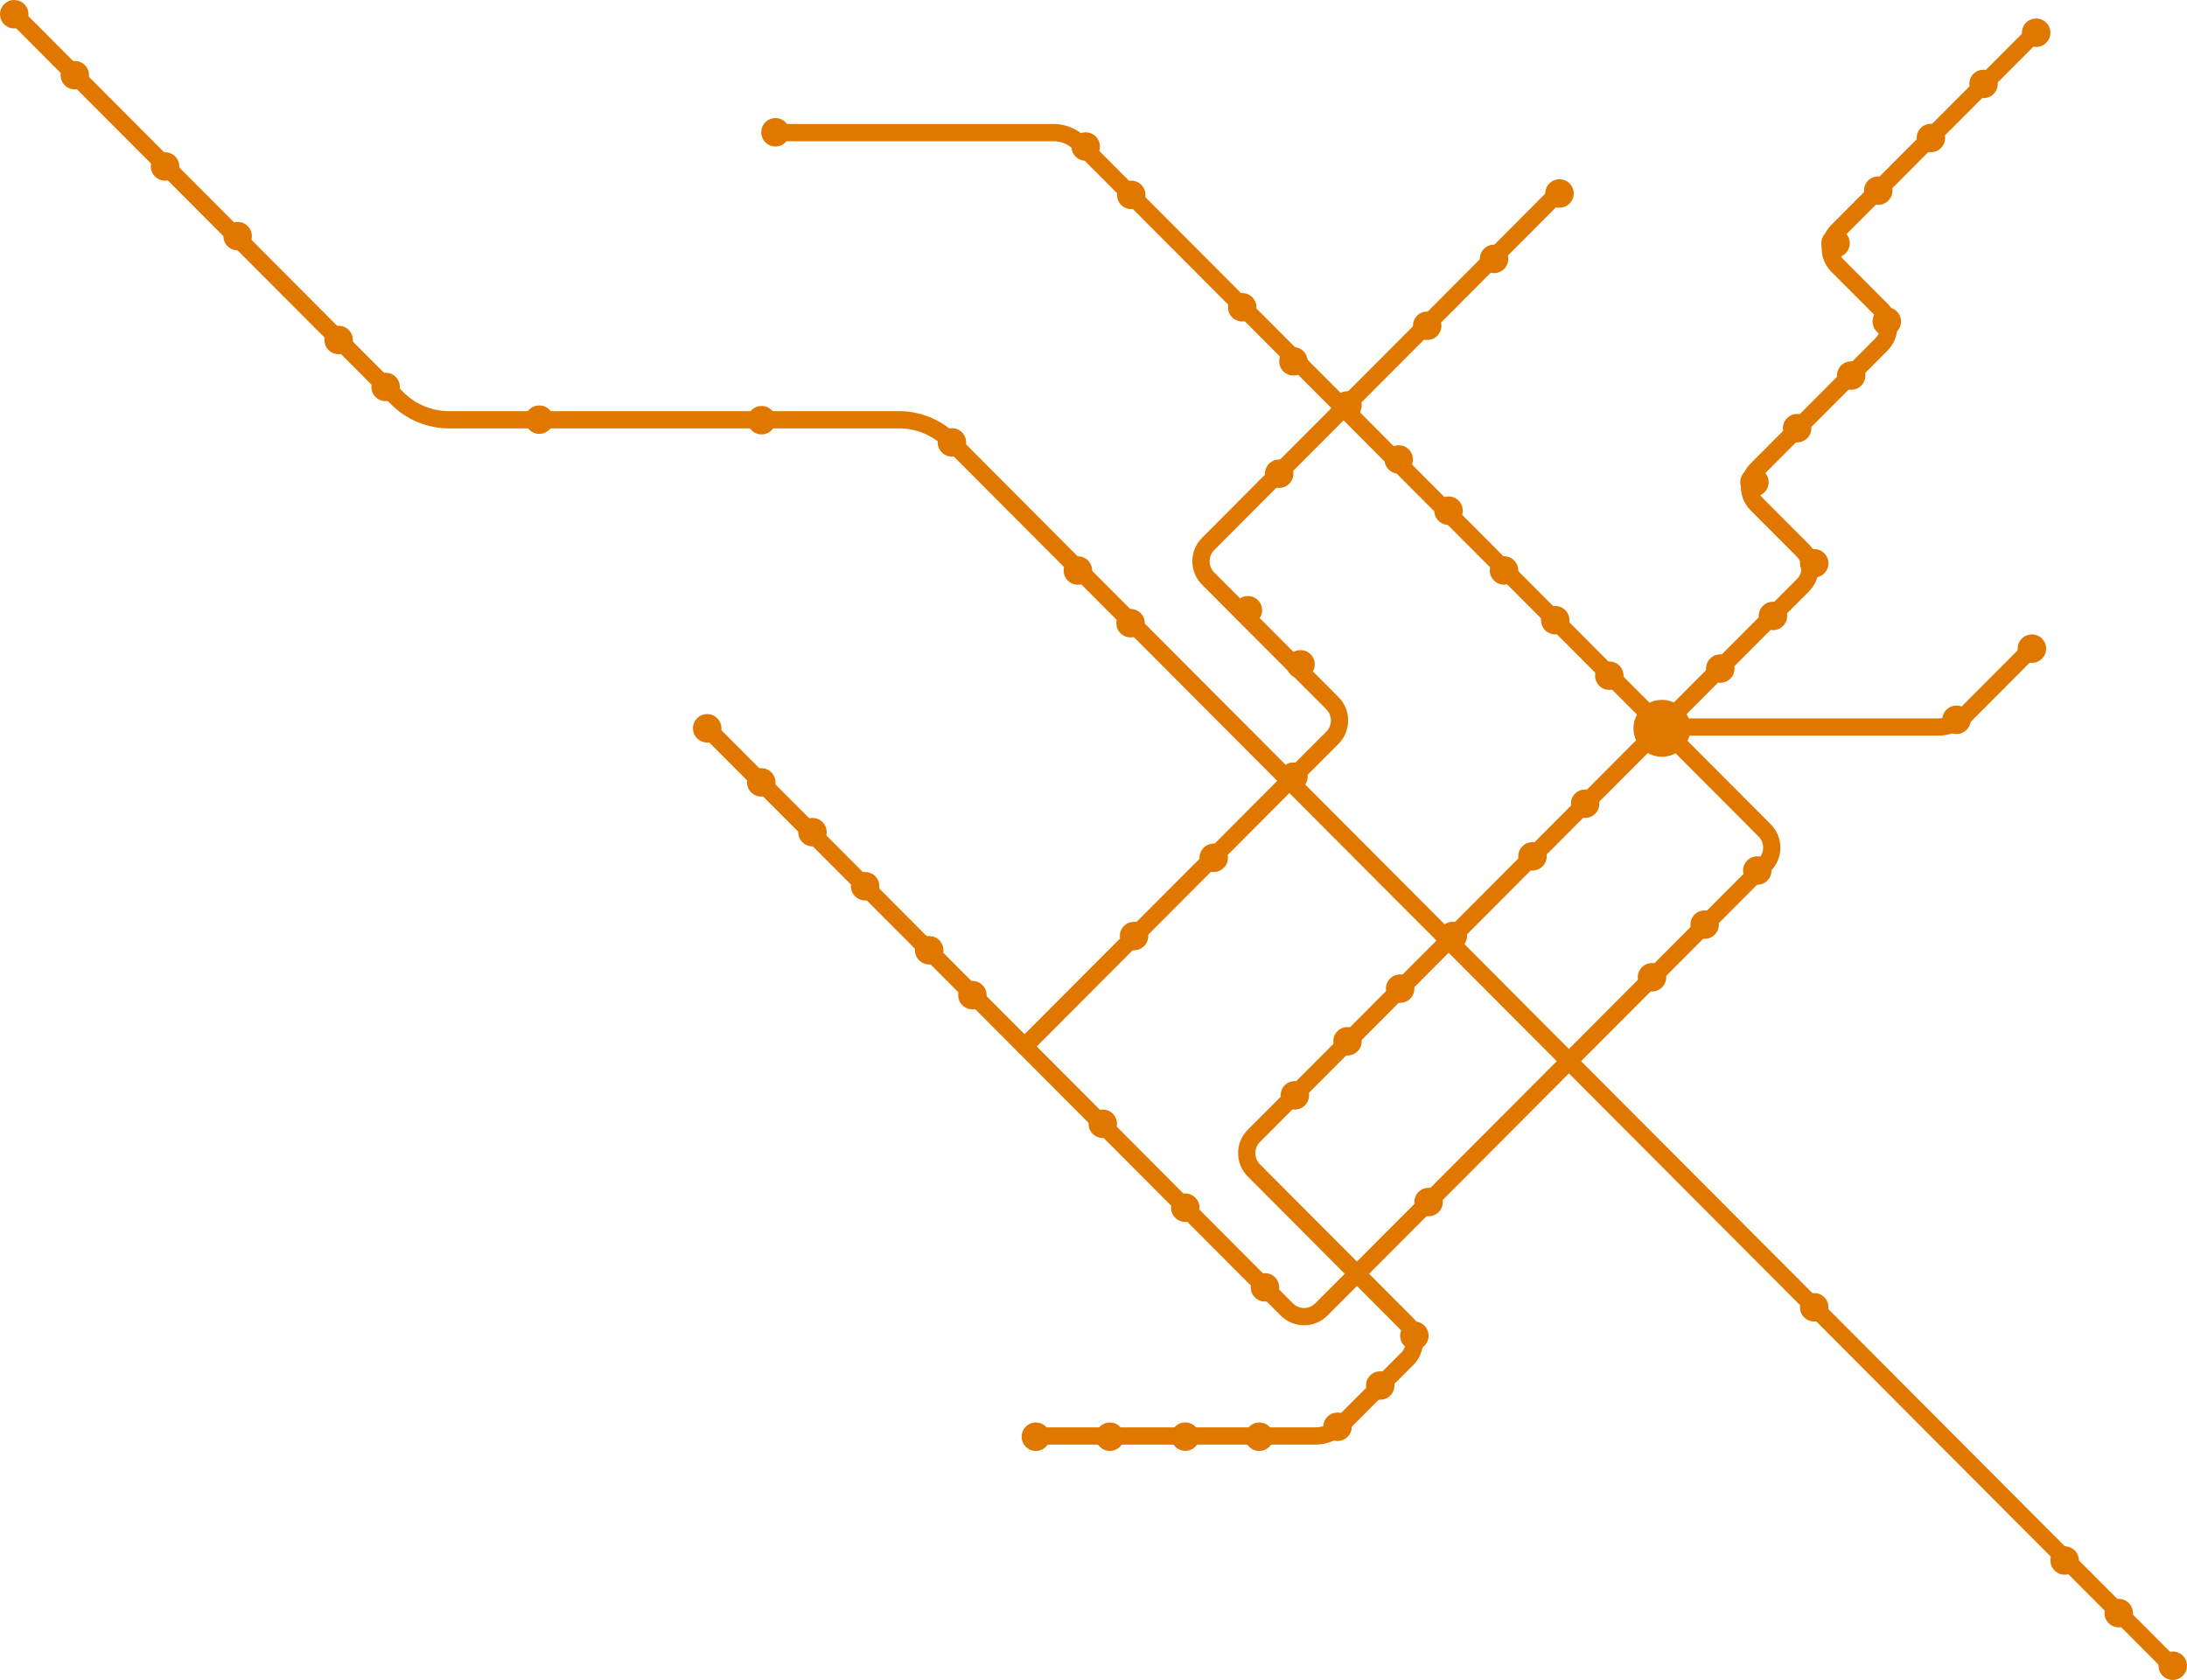
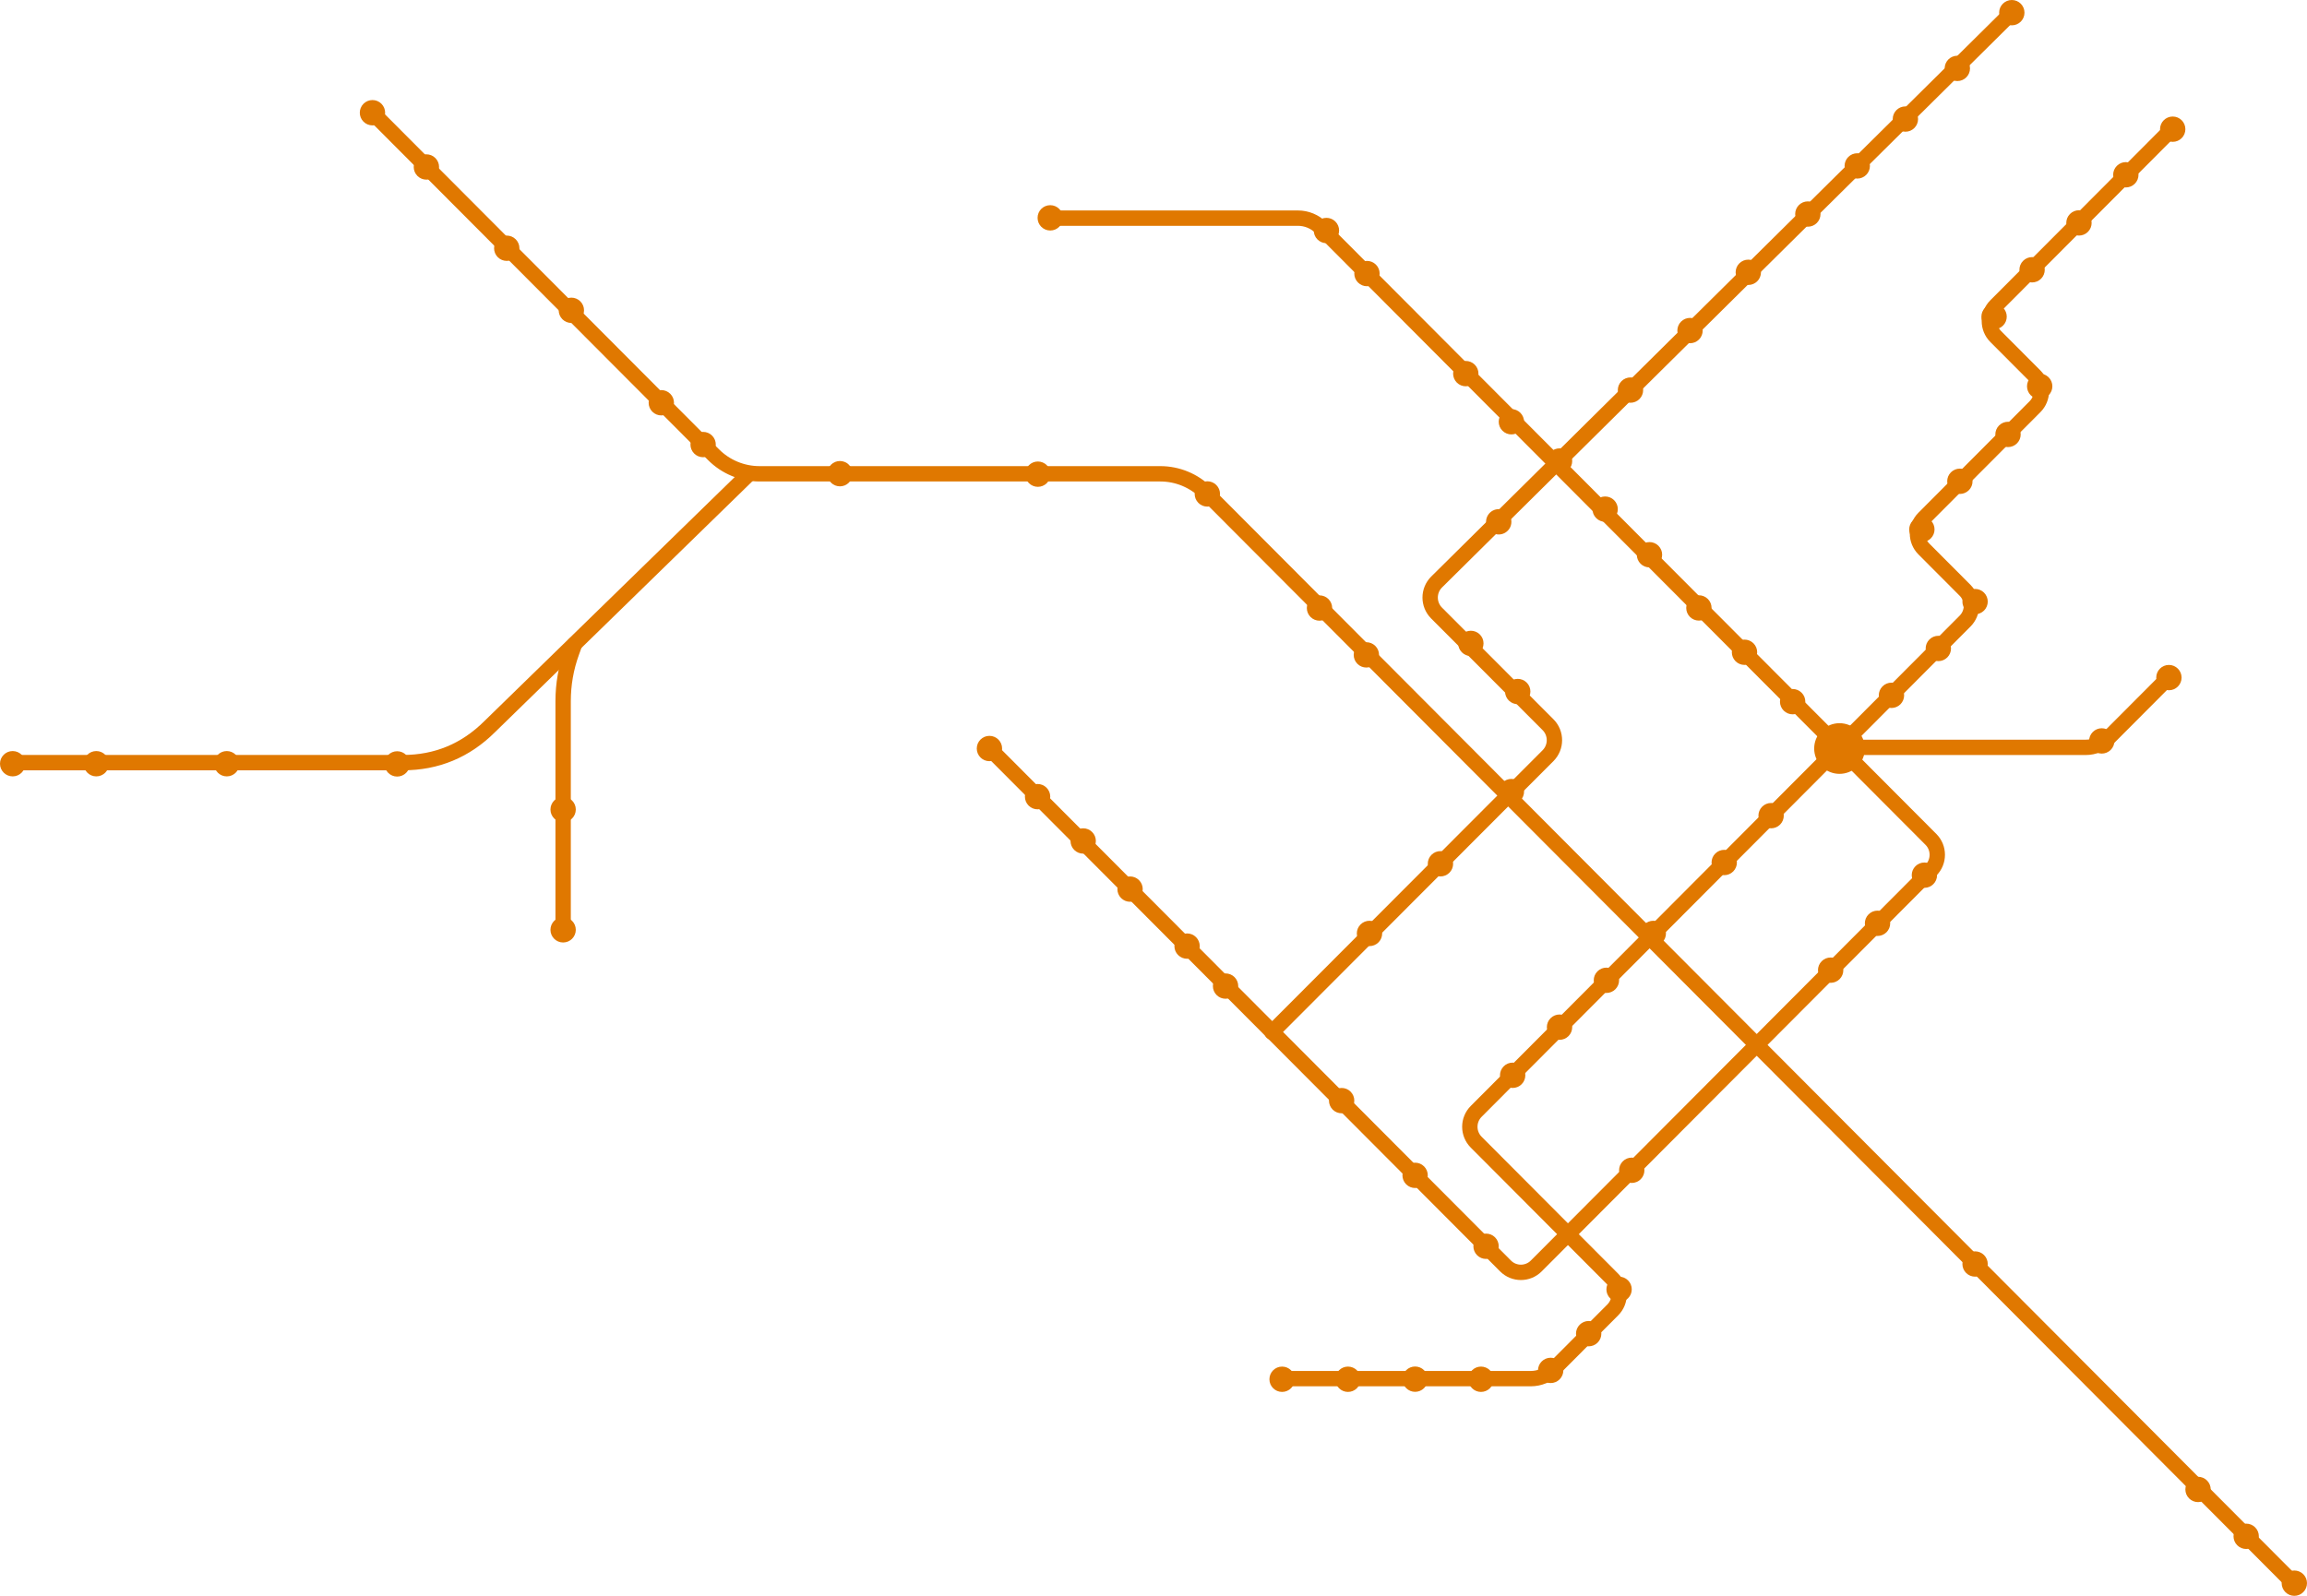
- <svg xmlns="http://www.w3.org/2000/svg" width="1537" height="1181" viewBox="0 0 1537 1181" fill="none">
-   <path d="M1534.07 1163.93C1530.16 1160.03 1523.84 1160.02 1519.93 1163.93C1516.02 1167.83 1516.02 1174.16 1519.93 1178.07C1523.84 1181.98 1530.16 1181.98 1534.07 1178.07C1537.98 1174.17 1537.97 1167.83 1534.07 1163.93Z" fill="#E07800" />
-   <path d="M1496.07 1126.93C1492.16 1123.02 1485.83 1123.02 1481.93 1126.93C1478.02 1130.83 1478.02 1137.16 1481.93 1141.07C1485.83 1144.98 1492.16 1144.98 1496.07 1141.07C1499.98 1137.16 1499.98 1130.83 1496.07 1126.93Z" fill="#E07800" />
-   <path d="M1458.07 1089.93C1454.16 1086.02 1447.84 1086.02 1443.93 1089.93C1440.02 1093.83 1440.02 1100.17 1443.93 1104.07C1447.84 1107.97 1454.16 1107.98 1458.07 1104.07C1461.98 1100.17 1461.98 1093.83 1458.07 1089.93Z" fill="#E07800" />
-   <path d="M1282.07 911.931C1278.16 908.022 1271.84 908.025 1267.93 911.928C1264.02 915.834 1264.02 922.165 1267.93 926.074C1271.84 929.975 1278.16 929.977 1282.07 926.071C1285.98 922.165 1285.98 915.834 1282.07 911.931Z" fill="#E07800" />
-   <path d="M764.596 394.002C760.691 390.094 754.364 390.097 750.459 394C746.551 397.906 746.551 404.237 750.459 408.145C754.364 412.046 760.691 412.049 764.596 408.143C768.506 404.237 768.506 397.908 764.596 394.002Z" fill="#E07800" />
-   <path d="M801.597 431.002C797.692 427.094 791.364 427.094 787.459 431C783.553 434.906 783.553 441.237 787.459 445.145C791.364 449.046 797.692 449.048 801.597 445.142C805.507 441.237 805.507 434.906 801.597 431.002Z" fill="#E07800" />
-   <path d="M676.068 303.931C672.163 300.022 665.835 300.025 661.93 303.928C658.023 307.834 658.023 314.165 661.93 318.074C665.835 321.975 672.163 321.977 676.068 318.071C679.977 314.165 679.977 307.836 676.068 303.931Z" fill="#E07800" />
-   <path d="M542.298 288.315C538.393 284.407 532.065 284.407 528.16 288.312C524.253 292.218 524.253 298.549 528.16 302.457C532.065 306.358 538.393 306.361 542.298 302.455C546.207 298.549 546.207 292.218 542.298 288.315Z" fill="#E07800" />
-   <path d="M386.068 287.931C382.163 284.023 375.835 284.023 371.93 287.929C368.023 291.835 368.023 298.166 371.93 302.074C375.835 305.975 382.163 305.977 386.068 302.071C389.977 298.166 389.977 291.835 386.068 287.931Z" fill="#E07800" />
-   <path d="M278.068 264.931C274.163 261.023 267.835 261.023 263.93 264.929C260.023 268.835 260.023 275.166 263.93 279.074C267.835 282.975 274.163 282.977 278.068 279.071C281.977 275.166 281.977 268.835 278.068 264.931Z" fill="#E07800" />
-   <path d="M245.068 231.931C241.161 228.022 234.835 228.025 230.93 231.928C227.023 235.834 227.023 242.165 230.93 246.074C234.835 249.975 241.161 249.977 245.068 246.071C248.977 242.165 248.977 235.836 245.068 231.931Z" fill="#E07800" />
-   <path d="M174.068 158.931C170.163 155.023 163.835 155.023 159.93 158.929C156.023 162.835 156.023 169.166 159.93 173.074C163.835 176.975 170.163 176.977 174.068 173.071C177.977 169.166 177.977 162.835 174.068 158.931Z" fill="#E07800" />
-   <path d="M123.068 109.931C119.163 106.023 112.835 106.023 108.93 109.929C105.023 113.835 105.023 120.166 108.93 124.074C112.835 127.975 119.163 127.977 123.068 124.071C126.977 120.166 126.977 113.835 123.068 109.931Z" fill="#E07800" />
-   <path d="M59.637 45.772C55.732 41.864 49.405 41.864 45.5 45.769C41.593 49.675 41.593 56.006 45.5 59.914C49.405 63.815 55.732 63.817 59.637 59.912C63.547 56.006 63.547 49.675 59.637 45.772Z" fill="#E07800" />
-   <path d="M2.928 2.928C-0.975 6.837 -0.977 13.162 2.928 17.071C6.832 20.976 13.163 20.976 17.071 17.071C20.976 13.16 20.976 6.837 17.071 2.926C13.165 -0.977 6.832 -0.975 2.928 2.928Z" fill="#E07800" />
-   <path d="M1216.07 462.928C1212.16 459.024 1205.83 459.024 1201.93 462.928C1198.02 466.835 1198.02 473.165 1201.93 477.072C1205.83 480.976 1212.16 480.976 1216.07 477.072C1219.98 473.165 1219.98 466.835 1216.07 462.928Z" fill="#E07800" />
-   <path d="M1084.07 594.926C1080.17 591.025 1073.83 591.025 1069.93 594.926C1066.02 598.833 1066.02 605.168 1069.93 609.072C1073.83 612.976 1080.17 612.976 1084.07 609.072C1087.98 605.168 1087.98 598.833 1084.07 594.926Z" fill="#E07800" />
-   <path d="M1121.07 557.928C1117.17 554.024 1110.83 554.024 1106.93 557.928C1103.02 561.834 1103.02 568.169 1106.93 572.072C1110.83 575.976 1117.17 575.976 1121.07 572.072C1124.98 568.169 1124.98 561.834 1121.07 557.928Z" fill="#E07800" />
-   <path d="M991.068 687.928C987.164 684.024 980.838 684.024 976.926 687.928C973.025 691.833 973.025 698.166 976.926 702.074C980.838 705.975 987.164 705.975 991.068 702.074C994.977 698.166 994.977 691.833 991.068 687.928Z" fill="#E07800" />
-   <path d="M954.068 724.93C950.167 721.023 943.833 721.023 939.93 724.93C936.023 728.831 936.023 735.166 939.93 739.072C943.833 742.976 950.167 742.976 954.068 739.072C957.977 735.166 957.977 728.831 954.068 724.93Z" fill="#E07800" />
-   <path d="M917.07 762.928C913.163 759.024 906.831 759.024 902.93 762.928C899.023 766.83 899.023 773.166 902.93 777.074C906.831 780.975 913.163 780.975 917.07 777.074C920.977 773.166 920.977 766.83 917.07 762.928Z" fill="#E07800" />
-   <path d="M1001.07 931.926C997.165 928.025 990.833 928.025 986.927 931.926C983.024 935.83 983.024 942.166 986.927 946.068C990.833 949.977 997.165 949.977 1001.07 946.068C1004.98 942.166 1004.98 935.83 1001.07 931.926Z" fill="#E07800" />
-   <path d="M947.074 995.926C943.167 992.025 936.834 992.025 932.93 995.926C929.023 999.83 929.023 1006.17 932.93 1010.07C936.834 1013.98 943.167 1013.98 947.074 1010.07C950.975 1006.17 950.975 999.83 947.074 995.926Z" fill="#E07800" />
-   <path d="M977.071 966.926C973.165 963.025 966.833 963.025 962.927 966.926C959.024 970.83 959.024 977.166 962.927 981.068C966.833 984.977 973.165 984.977 977.071 981.068C980.976 977.166 980.976 970.83 977.071 966.926Z" fill="#E07800" />
-   <path d="M787.074 1002.93C783.167 999.025 776.834 999.025 772.93 1002.93C769.023 1006.83 769.023 1013.17 772.93 1017.07C776.834 1020.98 783.167 1020.98 787.074 1017.07C790.975 1013.17 790.975 1006.83 787.074 1002.93Z" fill="#E07800" />
-   <path d="M840.07 1002.86C836.164 998.957 829.833 998.957 825.93 1002.86C822.023 1006.76 822.023 1013.1 825.93 1017C829.833 1020.91 836.164 1020.91 840.07 1017C843.977 1013.1 843.977 1006.76 840.07 1002.86Z" fill="#E07800" />
-   <path d="M892.074 1002.93C888.167 999.025 881.834 999.025 877.93 1002.93C874.023 1006.83 874.023 1013.17 877.93 1017.07C881.834 1020.98 888.167 1020.98 892.074 1017.07C895.975 1013.17 895.975 1006.83 892.074 1002.93Z" fill="#E07800" />
-   <path d="M1401.07 51.928C1397.16 48.024 1390.83 48.024 1386.93 51.928C1383.02 55.835 1383.02 62.165 1386.93 66.07C1390.83 69.977 1397.16 69.977 1401.07 66.07C1404.98 62.165 1404.98 55.835 1401.07 51.928Z" fill="#E07800" />
-   <path d="M1364.07 89.93C1360.17 86.023 1353.83 86.023 1349.93 89.93C1346.02 93.833 1346.02 100.165 1349.93 104.068C1353.83 107.977 1360.17 107.977 1364.07 104.068C1367.98 100.165 1367.98 93.833 1364.07 89.93Z" fill="#E07800" />
-   <path d="M1327.07 126.93C1323.17 123.023 1316.83 123.023 1312.93 126.93C1309.02 130.834 1309.02 137.166 1312.93 141.07C1316.83 144.977 1323.17 144.977 1327.07 141.07C1330.98 137.166 1330.98 130.834 1327.07 126.93Z" fill="#E07800" />
-   <path d="M1297.07 163.928C1293.16 160.024 1286.84 160.024 1282.93 163.928C1279.02 167.834 1279.02 174.164 1282.93 178.07C1286.84 181.977 1293.16 181.977 1297.07 178.07C1300.98 174.164 1300.98 167.834 1297.07 163.928Z" fill="#E07800" />
-   <path d="M1333.07 218.926C1329.16 215.025 1322.83 215.025 1318.93 218.926C1315.02 222.833 1315.02 229.163 1318.93 233.07C1322.83 236.977 1329.16 236.977 1333.07 233.07C1336.98 229.163 1336.98 222.833 1333.07 218.926Z" fill="#E07800" />
-   <path d="M1308.07 256.928C1304.16 253.024 1297.84 253.024 1293.92 256.928C1290.03 260.835 1290.03 267.167 1293.92 271.068C1297.84 274.977 1304.16 274.977 1308.07 271.068C1311.98 267.167 1311.98 260.835 1308.07 256.928Z" fill="#E07800" />
-   <path d="M1270.07 293.926C1266.17 290.025 1259.83 290.025 1255.93 293.926C1252.02 297.833 1252.02 304.166 1255.93 308.07C1259.83 311.977 1266.17 311.977 1270.07 308.07C1273.98 304.166 1273.98 297.833 1270.07 293.926Z" fill="#E07800" />
-   <path d="M1240.07 331.93C1236.17 328.023 1229.83 328.023 1225.93 331.93C1222.02 335.834 1222.02 342.166 1225.93 346.072C1229.83 349.976 1236.17 349.976 1240.07 346.072C1243.98 342.166 1243.98 335.834 1240.07 331.93Z" fill="#E07800" />
-   <path d="M1282.07 388.93C1278.16 385.023 1271.84 385.023 1267.93 388.93C1264.02 392.833 1264.02 399.162 1267.93 403.07C1271.84 406.977 1278.16 406.977 1282.07 403.07C1285.98 399.162 1285.98 392.833 1282.07 388.93Z" fill="#E07800" />
-   <path d="M1253.07 425.926C1249.16 422.025 1242.83 422.025 1238.93 425.926C1235.02 429.831 1235.02 436.165 1238.93 440.069C1242.83 443.977 1249.16 443.977 1253.07 440.069C1256.98 436.165 1256.98 429.831 1253.07 425.926Z" fill="#E07800" />
-   <path d="M738 1010C738 1015.52 733.524 1020 728.002 1020C722.479 1020 718 1015.52 718 1010C718 1004.48 722.479 1000 728.002 1000C733.524 1000 738 1004.48 738 1010Z" fill="#E07800" />
-   <path d="M1431 33C1425.48 33 1421 28.524 1421 23.002C1421 17.479 1425.48 13 1431 13C1436.52 13 1441 17.479 1441 23.002C1441 28.524 1436.52 33 1431 33Z" fill="#E07800" />
-   <path d="M1028.07 650.928C1024.16 647.024 1017.84 647.024 1013.93 650.928C1010.02 654.833 1010.02 661.166 1013.93 665.074C1017.84 668.975 1024.16 668.975 1028.07 665.074C1031.98 661.166 1031.98 654.833 1028.07 650.928Z" fill="#E07800" />
-   <path d="M1205.07 642.928C1201.16 639.024 1194.84 639.024 1190.93 642.928C1187.02 646.835 1187.02 653.165 1190.93 657.072C1194.84 660.976 1201.16 660.976 1205.07 657.072C1208.98 653.165 1208.98 646.835 1205.07 642.928Z" fill="#E07800" />
-   <path d="M1245 611.999C1245 606.476 1240.53 602 1235 602C1229.48 602.003 1225 606.476 1225 612.001C1225 617.524 1229.48 622 1235 622C1240.52 622 1245 617.524 1245 611.999Z" fill="#E07800" />
-   <path d="M916.07 246.929C912.169 243.024 905.837 243.024 901.928 246.929C898.024 250.833 898.024 257.167 901.928 261.069C905.837 264.977 912.169 264.977 916.07 261.069C919.977 257.167 919.977 250.833 916.07 246.929Z" fill="#E07800" />
-   <path d="M880.07 208.93C876.168 205.023 869.832 205.023 865.93 208.93C862.023 212.834 862.023 219.166 865.93 223.07C869.832 226.977 876.168 226.977 880.07 223.07C883.977 219.166 883.977 212.834 880.07 208.93Z" fill="#E07800" />
-   <path d="M802.069 129.93C798.164 126.023 791.831 126.023 787.929 129.93C784.024 133.83 784.024 140.165 787.929 144.068C791.831 147.977 798.164 147.977 802.069 144.068C805.977 140.165 805.977 133.83 802.069 129.93Z" fill="#E07800" />
-   <path d="M770.07 95.928C766.171 92.024 759.833 92.024 755.932 95.928C752.023 99.835 752.023 106.165 755.932 110.07C759.833 113.977 766.171 113.977 770.07 110.07C773.977 106.165 773.977 99.835 770.07 95.928Z" fill="#E07800" />
-   <path d="M1168.07 679.93C1164.16 676.023 1157.83 676.023 1153.93 679.93C1150.02 683.833 1150.02 690.165 1153.93 694.068C1157.83 697.977 1164.16 697.977 1168.07 694.068C1171.98 690.165 1171.98 683.833 1168.07 679.93Z" fill="#E07800" />
-   <path d="M1011.07 837.928C1007.16 834.024 1000.83 834.024 996.928 837.928C993.024 841.832 993.024 848.164 996.928 852.068C1000.83 855.977 1007.16 855.977 1011.07 852.068C1014.98 848.164 1014.98 841.832 1011.07 837.928Z" fill="#E07800" />
-   <path d="M896.07 897.928C892.164 894.024 885.835 894.024 881.932 897.928C878.023 901.834 878.023 908.164 881.932 912.07C885.835 915.977 892.164 915.977 896.07 912.07C899.977 908.164 899.977 901.834 896.07 897.928Z" fill="#E07800" />
-   <path d="M782.072 782.928C778.168 779.024 771.833 779.024 767.932 782.928C764.023 786.835 764.023 793.165 767.932 797.072C771.833 800.976 778.168 800.976 782.072 797.072C785.976 793.165 785.976 786.835 782.072 782.928Z" fill="#E07800" />
-   <path d="M690.452 692.5C686.548 688.598 680.216 688.598 676.315 692.5C672.404 696.404 672.404 702.734 676.315 706.641C680.216 710.551 686.548 710.551 690.452 706.641C694.358 702.734 694.358 696.404 690.452 692.5Z" fill="#E07800" />
-   <path d="M660.074 660.928C656.17 657.024 649.834 657.024 645.932 660.928C642.023 664.832 642.023 671.167 645.932 675.068C649.834 678.977 656.17 678.977 660.074 675.068C663.975 671.167 663.975 664.832 660.074 660.928Z" fill="#E07800" />
-   <path d="M615.07 615.928C611.17 612.024 604.833 612.024 600.93 615.928C597.023 619.832 597.023 626.164 600.93 630.068C604.833 633.977 611.17 633.977 615.07 630.068C618.977 626.164 618.977 619.832 615.07 615.928Z" fill="#E07800" />
-   <path d="M578.072 577.93C574.166 574.023 567.834 574.023 563.936 577.93C560.021 581.834 560.021 588.163 563.936 592.072C567.834 595.976 574.166 595.976 578.072 592.072C581.976 588.163 581.976 581.834 578.072 577.93Z" fill="#E07800" />
-   <path d="M542.072 542.93C538.168 539.023 531.836 539.023 527.932 542.93C524.023 546.834 524.023 553.163 527.932 557.07C531.836 560.977 538.168 560.977 542.072 557.07C545.976 553.163 545.976 546.834 542.072 542.93Z" fill="#E07800" />
-   <path d="M1138.07 467.93C1134.16 464.023 1127.84 464.023 1123.93 467.93C1120.02 471.831 1120.02 478.166 1123.93 482.07C1127.84 485.977 1134.16 485.977 1138.07 482.07C1141.98 478.166 1141.98 471.831 1138.07 467.93Z" fill="#E07800" />
-   <path d="M1064.07 393.93C1060.16 390.023 1053.84 390.025 1049.93 393.927C1046.02 397.832 1046.02 404.165 1049.93 408.072C1053.84 411.976 1060.16 411.976 1064.07 408.069C1067.98 404.165 1067.98 397.834 1064.07 393.93Z" fill="#E07800" />
-   <path d="M1025.07 351.93C1021.16 348.024 1014.83 348.024 1010.93 351.927C1007.02 355.834 1007.02 362.163 1010.93 366.07C1014.83 369.976 1021.16 369.976 1025.07 366.073C1028.98 362.163 1028.98 355.834 1025.07 351.93Z" fill="#E07800" />
-   <path d="M990.07 315.93C986.164 312.023 979.833 312.023 975.93 315.93C972.023 319.832 972.023 326.168 975.93 330.07C979.833 333.977 986.164 333.977 990.07 330.07C993.977 326.168 993.977 319.832 990.07 315.93Z" fill="#E07800" />
-   <path d="M840.07 841.928C836.164 838.024 829.834 838.024 825.928 841.928C822.024 845.832 822.024 852.167 825.928 856.068C829.834 859.977 836.164 859.977 840.07 856.068C843.977 852.167 843.977 845.832 840.07 841.928Z" fill="#E07800" />
-   <path d="M1100.07 428.931C1096.16 425.024 1089.84 425.024 1085.93 428.928C1082.02 432.832 1082.02 439.165 1085.93 443.072C1089.84 446.976 1096.16 446.976 1100.07 443.069C1103.98 439.165 1103.98 432.832 1100.07 428.931Z" fill="#E07800" />
-   <path d="M507 512C507 517.524 502.524 522 497.002 522C491.479 522 487 517.524 487 512C487 506.476 491.479 502 497.002 502C502.524 502 507 506.476 507 512Z" fill="#E07800" />
-   <path d="M555 93C555 98.524 550.524 103 545.002 103C539.479 103 535 98.524 535 93C535 87.476 539.479 83 545.002 83C550.524 83 555 87.476 555 93Z" fill="#E07800" />
-   <path d="M1382.07 498.926C1378.16 495.025 1371.83 495.025 1367.93 498.926C1364.02 502.834 1364.02 509.164 1367.93 513.072C1371.83 516.976 1378.16 516.976 1382.07 513.072C1385.98 509.164 1385.98 502.834 1382.07 498.926Z" fill="#E07800" />
-   <path d="M1438 456C1438 461.524 1433.52 466 1428 466C1422.48 466 1418 461.524 1418 456C1418 450.476 1422.48 446 1428 446C1433.52 446 1438 450.476 1438 456Z" fill="#E07800" />
-   <path d="M1182.14 497.855C1174.33 490.048 1161.66 490.048 1153.85 497.855C1146.05 505.667 1146.05 518.329 1153.85 526.141C1161.66 533.952 1174.33 533.952 1182.14 526.145C1189.96 518.329 1189.95 505.667 1182.14 497.855Z" fill="#E07800" />
-   <path d="M954.07 277.928C950.164 274.024 943.835 274.024 939.932 277.928C936.023 281.835 936.023 288.165 939.932 292.072C943.835 295.976 950.164 295.976 954.07 292.072C957.977 288.165 957.977 281.835 954.07 277.928Z" fill="#E07800" />
-   <path d="M907.319 327.444C903.285 321.519 894.711 321.519 890.68 327.444C888.439 330.735 888.442 335.261 890.678 338.552C894.709 344.483 903.285 344.483 907.321 338.552C909.56 335.261 909.56 330.735 907.319 327.444Z" fill="#E07800" />
-   <path d="M804.072 650.926C800.166 647.025 793.834 647.025 789.93 650.926C786.023 654.83 786.023 661.163 789.93 665.07C793.834 668.977 800.166 668.977 804.072 665.07C807.976 661.163 807.976 654.83 804.072 650.926Z" fill="#E07800" />
-   <path d="M860.07 595.926C856.164 592.025 849.834 592.025 845.928 595.926C842.024 599.83 842.024 606.163 845.928 610.07C849.834 613.977 856.164 613.977 860.07 610.07C863.977 606.163 863.977 599.83 860.07 595.926Z" fill="#E07800" />
-   <path d="M884.074 421.928C880.167 418.024 873.836 418.024 869.926 421.928C866.025 425.833 866.025 432.166 869.926 436.068C873.836 439.977 880.167 439.977 884.074 436.068C887.975 432.166 887.975 425.833 884.074 421.928Z" fill="#E07800" />
-   <path d="M921.074 459.928C917.166 456.024 910.836 456.024 906.928 459.928C903.024 463.83 903.024 470.166 906.928 474.068C910.836 477.977 917.166 477.977 921.074 474.068C924.975 470.166 924.975 463.83 921.074 459.928Z" fill="#E07800" />
-   <path d="M1010.07 221.93C1006.16 218.023 999.836 218.023 995.93 221.93C992.023 225.834 992.023 232.166 995.93 236.072C999.836 239.976 1006.16 239.976 1010.07 236.072C1013.98 232.166 1013.98 225.834 1010.07 221.93Z" fill="#E07800" />
-   <path d="M1057.07 174.928C1053.16 171.024 1046.83 171.024 1042.93 174.928C1039.02 178.835 1039.02 185.164 1042.93 189.068C1046.83 192.977 1053.16 192.977 1057.07 189.068C1060.98 185.164 1060.98 178.835 1057.07 174.928Z" fill="#E07800" />
-   <path d="M1106 136C1106 141.524 1101.52 146 1096 146C1090.48 146 1086 141.524 1086 136C1086 130.476 1090.48 126 1096 126C1101.52 126 1106 130.476 1106 136Z" fill="#E07800" />
-   <path d="M916.07 538.926C912.164 535.025 905.835 535.025 901.926 538.926C898.025 542.833 898.025 549.163 901.926 553.07C905.835 556.977 912.164 556.977 916.07 553.07C919.977 549.163 919.977 542.833 916.07 538.926Z" fill="#E07800" />
-   <path d="M1526.62 1171.33L827.777 470.286L783.638 426.008L668.181 310.188C658.544 300.521 645.474 295.09 631.846 295.09H315.532C301.903 295.09 288.833 289.658 279.196 279.991L9.893 9.841" stroke="#E07800" stroke-width="12.123" stroke-linecap="round" stroke-linejoin="round" />
-   <path d="M1017.79 661.484L1007.85 671.459L881.209 798.499C874.519 805.21 874.519 816.088 881.209 822.799L989.015 930.946C995.704 937.656 995.704 948.536 989.015 955.245L942.453 1001.96C937.634 1006.79 931.098 1009.5 924.284 1009.5H724.679" stroke="#E07800" stroke-width="12.123" stroke-linecap="round" stroke-linejoin="round" />
-   <path d="M1427.94 25.338L1291.3 162.407C1284.61 169.118 1284.61 179.997 1291.3 186.708L1322.3 217.808C1328.99 224.518 1328.99 235.398 1322.3 242.108L1234.55 330.13C1227.86 336.84 1227.86 347.72 1234.55 354.43L1267.11 387.086C1273.8 393.796 1273.8 404.676 1267.11 411.387L1028.01 651.239L1017.54 661.735" stroke="#E07800" stroke-width="12.123" stroke-linecap="round" stroke-linejoin="round" />
-   <path d="M545.242 93.235H740.532C747.346 93.235 753.882 95.95 758.7 100.784L802.373 144.596L1240.16 583.752C1246.84 590.463 1246.84 601.342 1240.15 608.052L928.607 920.561C921.917 927.271 911.072 927.271 904.383 920.561L496.859 511.756" stroke="#E07800" stroke-width="12.123" stroke-linecap="round" stroke-linejoin="round" />
-   <path d="M1167.71 511.083H1362.16C1368.97 511.083 1375.51 508.368 1380.33 503.534L1425.21 458.513" stroke="#E07800" stroke-width="12.123" stroke-linecap="round" stroke-linejoin="round" />
-   <path d="M720.051 735.651L896.389 558.758L916.375 538.71L936.389 518.633C943.078 511.923 943.078 501.042 936.389 494.332L849.042 406.709C842.352 399.999 842.352 389.12 849.042 382.409L1093.33 137.349" stroke="#E07800" stroke-width="12.123" stroke-linecap="round" stroke-linejoin="round" />
+ <svg xmlns="http://www.w3.org/2000/svg" width="1821" height="1260" viewBox="0 0 1821 1260" fill="none">
+   <path d="M1818.07 1242.93C1814.16 1239.03 1807.84 1239.02 1803.93 1242.93C1800.02 1246.83 1800.02 1253.16 1803.93 1257.07C1807.84 1260.98 1814.16 1260.98 1818.07 1257.07C1821.98 1253.17 1821.97 1246.83 1818.07 1242.93Z" fill="#E07800" />
+   <path d="M1780.07 1205.93C1776.16 1202.02 1769.83 1202.02 1765.93 1205.93C1762.02 1209.83 1762.02 1216.16 1765.93 1220.07C1769.83 1223.98 1776.16 1223.98 1780.07 1220.07C1783.98 1216.16 1783.98 1209.83 1780.07 1205.93Z" fill="#E07800" />
+   <path d="M1742.07 1168.93C1738.16 1165.02 1731.84 1165.02 1727.93 1168.93C1724.02 1172.83 1724.02 1179.17 1727.93 1183.07C1731.84 1186.97 1738.16 1186.98 1742.07 1183.07C1745.98 1179.17 1745.98 1172.83 1742.07 1168.93Z" fill="#E07800" />
+   <path d="M1566.07 990.931C1562.16 987.022 1555.84 987.025 1551.93 990.928C1548.02 994.834 1548.02 1001.17 1551.93 1005.07C1555.84 1008.97 1562.16 1008.98 1566.07 1005.07C1569.98 1001.17 1569.98 994.834 1566.07 990.931Z" fill="#E07800" />
+   <path d="M1048.6 473.002C1044.69 469.094 1038.36 469.097 1034.46 473C1030.55 476.906 1030.55 483.237 1034.46 487.145C1038.36 491.046 1044.69 491.049 1048.6 487.143C1052.51 483.237 1052.51 476.908 1048.6 473.002Z" fill="#E07800" />
+   <path d="M1085.6 510.002C1081.69 506.094 1075.36 506.094 1071.46 510C1067.55 513.906 1067.55 520.237 1071.46 524.145C1075.36 528.046 1081.69 528.048 1085.6 524.142C1089.51 520.237 1089.51 513.906 1085.6 510.002Z" fill="#E07800" />
+   <path d="M960.068 382.931C956.163 379.022 949.835 379.025 945.93 382.928C942.023 386.834 942.023 393.165 945.93 397.074C949.835 400.975 956.163 400.977 960.068 397.071C963.977 393.165 963.977 386.836 960.068 382.931Z" fill="#E07800" />
+   <path d="M826.298 367.315C822.393 363.407 816.065 363.407 812.16 367.312C808.253 371.218 808.253 377.549 812.16 381.457C816.065 385.358 822.393 385.361 826.298 381.455C830.207 377.549 830.207 371.218 826.298 367.315Z" fill="#E07800" />
+   <path d="M670.068 366.931C666.163 363.023 659.835 363.023 655.93 366.929C652.023 370.835 652.023 377.166 655.93 381.074C659.835 384.975 666.163 384.977 670.068 381.071C673.977 377.166 673.977 370.835 670.068 366.931Z" fill="#E07800" />
+   <path d="M562.068 343.931C558.163 340.023 551.835 340.023 547.93 343.929C544.023 347.835 544.023 354.166 547.93 358.074C551.835 361.975 558.163 361.977 562.068 358.071C565.977 354.166 565.977 347.835 562.068 343.931Z" fill="#E07800" />
+   <path d="M529.068 310.931C525.161 307.022 518.835 307.025 514.93 310.928C511.023 314.834 511.023 321.165 514.93 325.074C518.835 328.975 525.161 328.977 529.068 325.071C532.977 321.165 532.977 314.836 529.068 310.931Z" fill="#E07800" />
+   <path d="M458.068 237.931C454.163 234.023 447.835 234.023 443.93 237.929C440.023 241.835 440.023 248.166 443.93 252.074C447.835 255.975 454.163 255.977 458.068 252.071C461.977 248.166 461.977 241.835 458.068 237.931Z" fill="#E07800" />
+   <path d="M407.068 188.931C403.163 185.023 396.835 185.023 392.93 188.929C389.023 192.835 389.023 199.166 392.93 203.074C396.835 206.975 403.163 206.977 407.068 203.071C410.977 199.166 410.977 192.835 407.068 188.931Z" fill="#E07800" />
+   <path d="M343.637 124.772C339.732 120.864 333.405 120.864 329.5 124.769C325.593 128.675 325.593 135.006 329.5 138.914C333.405 142.815 339.732 142.817 343.637 138.912C347.547 135.006 347.547 128.675 343.637 124.772Z" fill="#E07800" />
+   <path d="M286.928 81.928C283.025 85.837 283.023 92.162 286.928 96.071C290.832 99.976 297.163 99.976 301.071 96.071C304.976 92.16 304.976 85.837 301.071 81.926C297.165 78.023 290.832 78.025 286.928 81.928Z" fill="#E07800" />
+   <path d="M1500.07 541.928C1496.16 538.024 1489.83 538.024 1485.93 541.928C1482.02 545.835 1482.02 552.165 1485.93 556.072C1489.83 559.976 1496.16 559.976 1500.07 556.072C1503.98 552.165 1503.98 545.835 1500.07 541.928Z" fill="#E07800" />
+   <path d="M1368.07 673.926C1364.17 670.025 1357.83 670.025 1353.93 673.926C1350.02 677.833 1350.02 684.168 1353.93 688.072C1357.83 691.976 1364.17 691.976 1368.07 688.072C1371.98 684.168 1371.98 677.833 1368.07 673.926Z" fill="#E07800" />
+   <path d="M1405.07 636.928C1401.17 633.024 1394.83 633.024 1390.93 636.928C1387.02 640.834 1387.02 647.169 1390.93 651.072C1394.83 654.976 1401.17 654.976 1405.07 651.072C1408.98 647.169 1408.98 640.834 1405.07 636.928Z" fill="#E07800" />
+   <path d="M1275.07 766.928C1271.16 763.024 1264.84 763.024 1260.93 766.928C1257.02 770.833 1257.02 777.166 1260.93 781.074C1264.84 784.975 1271.16 784.975 1275.07 781.074C1278.98 777.166 1278.98 770.833 1275.07 766.928Z" fill="#E07800" />
+   <path d="M1238.07 803.93C1234.17 800.023 1227.83 800.023 1223.93 803.93C1220.02 807.831 1220.02 814.166 1223.93 818.072C1227.83 821.976 1234.17 821.976 1238.07 818.072C1241.98 814.166 1241.98 807.831 1238.07 803.93Z" fill="#E07800" />
+   <path d="M1201.07 841.928C1197.16 838.024 1190.83 838.024 1186.93 841.928C1183.02 845.83 1183.02 852.166 1186.93 856.074C1190.83 859.975 1197.16 859.975 1201.07 856.074C1204.98 852.166 1204.98 845.83 1201.07 841.928Z" fill="#E07800" />
+   <path d="M1285.07 1010.93C1281.16 1007.02 1274.83 1007.02 1270.93 1010.93C1267.02 1014.83 1267.02 1021.17 1270.93 1025.07C1274.83 1028.98 1281.16 1028.98 1285.07 1025.07C1288.98 1021.17 1288.98 1014.83 1285.07 1010.93Z" fill="#E07800" />
+   <path d="M1231.07 1074.93C1227.17 1071.02 1220.83 1071.02 1216.93 1074.93C1213.02 1078.83 1213.02 1085.17 1216.93 1089.07C1220.83 1092.98 1227.17 1092.98 1231.07 1089.07C1234.98 1085.17 1234.98 1078.83 1231.07 1074.93Z" fill="#E07800" />
+   <path d="M1261.07 1045.93C1257.16 1042.02 1250.83 1042.02 1246.93 1045.93C1243.02 1049.83 1243.02 1056.17 1246.93 1060.07C1250.83 1063.98 1257.16 1063.98 1261.07 1060.07C1264.98 1056.17 1264.98 1049.83 1261.07 1045.93Z" fill="#E07800" />
+   <path d="M1071.07 1081.93C1067.17 1078.02 1060.83 1078.02 1056.93 1081.93C1053.02 1085.83 1053.02 1092.17 1056.93 1096.07C1060.83 1099.98 1067.17 1099.98 1071.07 1096.07C1074.98 1092.17 1074.98 1085.83 1071.07 1081.93Z" fill="#E07800" />
+   <path d="M1124.07 1081.86C1120.16 1077.96 1113.83 1077.96 1109.93 1081.86C1106.02 1085.76 1106.02 1092.1 1109.93 1096C1113.83 1099.91 1120.16 1099.91 1124.07 1096C1127.98 1092.1 1127.98 1085.76 1124.07 1081.86Z" fill="#E07800" />
+   <path d="M1176.07 1081.93C1172.17 1078.02 1165.83 1078.02 1161.93 1081.93C1158.02 1085.83 1158.02 1092.17 1161.93 1096.07C1165.83 1099.98 1172.17 1099.98 1176.07 1096.07C1179.98 1092.17 1179.98 1085.83 1176.07 1081.93Z" fill="#E07800" />
+   <path d="M1685.07 130.928C1681.16 127.024 1674.83 127.024 1670.93 130.928C1667.02 134.835 1667.02 141.165 1670.93 145.07C1674.83 148.977 1681.16 148.977 1685.07 145.07C1688.98 141.165 1688.98 134.835 1685.07 130.928Z" fill="#E07800" />
+   <path d="M1648.07 168.93C1644.17 165.023 1637.83 165.023 1633.93 168.93C1630.02 172.833 1630.02 179.165 1633.93 183.068C1637.83 186.977 1644.17 186.977 1648.07 183.068C1651.98 179.165 1651.98 172.833 1648.07 168.93Z" fill="#E07800" />
+   <path d="M1611.07 205.93C1607.17 202.023 1600.83 202.023 1596.93 205.93C1593.02 209.834 1593.02 216.166 1596.93 220.07C1600.83 223.977 1607.17 223.977 1611.07 220.07C1614.98 216.166 1614.98 209.834 1611.07 205.93Z" fill="#E07800" />
+   <path d="M1581.07 242.928C1577.16 239.024 1570.84 239.024 1566.93 242.928C1563.02 246.834 1563.02 253.164 1566.93 257.07C1570.84 260.977 1577.16 260.977 1581.07 257.07C1584.98 253.164 1584.98 246.834 1581.07 242.928Z" fill="#E07800" />
+   <path d="M1617.07 297.926C1613.16 294.025 1606.83 294.025 1602.93 297.926C1599.02 301.833 1599.02 308.163 1602.93 312.07C1606.83 315.977 1613.16 315.977 1617.07 312.07C1620.98 308.163 1620.98 301.833 1617.07 297.926Z" fill="#E07800" />
+   <path d="M1592.07 335.928C1588.16 332.024 1581.84 332.024 1577.92 335.928C1574.03 339.835 1574.03 346.167 1577.92 350.068C1581.84 353.977 1588.16 353.977 1592.07 350.068C1595.98 346.167 1595.98 339.835 1592.07 335.928Z" fill="#E07800" />
+   <path d="M1554.07 372.926C1550.17 369.025 1543.83 369.025 1539.93 372.926C1536.02 376.833 1536.02 383.166 1539.93 387.07C1543.83 390.977 1550.17 390.977 1554.07 387.07C1557.98 383.166 1557.98 376.833 1554.07 372.926Z" fill="#E07800" />
+   <path d="M1524.07 410.93C1520.17 407.023 1513.83 407.023 1509.93 410.93C1506.02 414.834 1506.02 421.166 1509.93 425.072C1513.83 428.976 1520.17 428.976 1524.07 425.072C1527.98 421.166 1527.98 414.834 1524.07 410.93Z" fill="#E07800" />
+   <path d="M1566.07 467.93C1562.16 464.023 1555.84 464.023 1551.93 467.93C1548.02 471.833 1548.02 478.162 1551.93 482.07C1555.84 485.977 1562.16 485.977 1566.07 482.07C1569.98 478.162 1569.98 471.833 1566.07 467.93Z" fill="#E07800" />
+   <path d="M1537.07 504.926C1533.16 501.025 1526.83 501.025 1522.93 504.926C1519.02 508.831 1519.02 515.165 1522.93 519.069C1526.83 522.977 1533.16 522.977 1537.07 519.069C1540.98 515.165 1540.98 508.831 1537.07 504.926Z" fill="#E07800" />
+   <path d="M1022 1089C1022 1094.52 1017.52 1099 1012 1099C1006.48 1099 1002 1094.52 1002 1089C1002 1083.48 1006.48 1079 1012 1079C1017.52 1079 1022 1083.48 1022 1089Z" fill="#E07800" />
+   <path d="M1715 112C1709.48 112 1705 107.524 1705 102.002C1705 96.479 1709.48 92 1715 92C1720.52 92 1725 96.479 1725 102.002C1725 107.524 1720.52 112 1715 112Z" fill="#E07800" />
+   <path d="M10 613C15.523 613 20 608.523 20 603C20 597.477 15.523 593 10 593C4.477 593 0 597.477 0 603C0 608.523 4.477 613 10 613Z" fill="#E07800" />
+   <path d="M76 613C81.523 613 86 608.523 86 603C86 597.477 81.523 593 76 593C70.477 593 66 597.477 66 603C66 608.523 70.477 613 76 613Z" fill="#E07800" />
+   <path d="M179 613C184.523 613 189 608.523 189 603C189 597.477 184.523 593 179 593C173.477 593 169 597.477 169 603C169 608.523 173.477 613 179 613Z" fill="#E07800" />
+   <path d="M313.5 613.143C319.023 613.143 323.5 608.666 323.5 603.143C323.5 597.62 319.023 593.143 313.5 593.143C307.977 593.143 303.5 597.62 303.5 603.143C303.5 608.666 307.977 613.143 313.5 613.143Z" fill="#E07800" />
+   <path d="M444.5 649.143C450.023 649.143 454.5 644.666 454.5 639.143C454.5 633.62 450.023 629.143 444.5 629.143C438.977 629.143 434.5 633.62 434.5 639.143C434.5 644.666 438.977 649.143 444.5 649.143Z" fill="#E07800" />
+   <path d="M444.5 744.143C450.023 744.143 454.5 739.666 454.5 734.143C454.5 728.62 450.023 724.143 444.5 724.143C438.977 724.143 434.5 728.62 434.5 734.143C434.5 739.666 438.977 744.143 444.5 744.143Z" fill="#E07800" />
+   <path d="M1312.07 729.928C1308.16 726.024 1301.84 726.024 1297.93 729.928C1294.02 733.833 1294.02 740.166 1297.93 744.074C1301.84 747.975 1308.16 747.975 1312.07 744.074C1315.98 740.166 1315.98 733.833 1312.07 729.928Z" fill="#E07800" />
+   <path d="M1489.07 721.928C1485.16 718.024 1478.84 718.024 1474.93 721.928C1471.02 725.835 1471.02 732.165 1474.93 736.072C1478.84 739.976 1485.16 739.976 1489.07 736.072C1492.98 732.165 1492.98 725.835 1489.07 721.928Z" fill="#E07800" />
+   <path d="M1529 690.999C1529 685.476 1524.53 681 1519 681C1513.48 681.003 1509 685.476 1509 691.001C1509 696.524 1513.48 701 1519 701C1524.52 701 1529 696.524 1529 690.999Z" fill="#E07800" />
+   <path d="M1200.07 325.929C1196.17 322.024 1189.84 322.024 1185.93 325.929C1182.02 329.833 1182.02 336.167 1185.93 340.069C1189.84 343.977 1196.17 343.977 1200.07 340.069C1203.98 336.167 1203.98 329.833 1200.07 325.929Z" fill="#E07800" />
+   <path d="M1164.07 287.93C1160.17 284.023 1153.83 284.023 1149.93 287.93C1146.02 291.834 1146.02 298.166 1149.93 302.07C1153.83 305.977 1160.17 305.977 1164.07 302.07C1167.98 298.166 1167.98 291.834 1164.07 287.93Z" fill="#E07800" />
+   <path d="M1086.07 208.93C1082.16 205.023 1075.83 205.023 1071.93 208.93C1068.02 212.83 1068.02 219.165 1071.93 223.068C1075.83 226.977 1082.16 226.977 1086.07 223.068C1089.98 219.165 1089.98 212.83 1086.07 208.93Z" fill="#E07800" />
+   <path d="M1054.07 174.928C1050.17 171.024 1043.83 171.024 1039.93 174.928C1036.02 178.835 1036.02 185.165 1039.93 189.07C1043.83 192.977 1050.17 192.977 1054.07 189.07C1057.98 185.165 1057.98 178.835 1054.07 174.928Z" fill="#E07800" />
+   <path d="M1452.07 758.93C1448.16 755.023 1441.83 755.023 1437.93 758.93C1434.02 762.833 1434.02 769.165 1437.93 773.068C1441.83 776.977 1448.16 776.977 1452.07 773.068C1455.98 769.165 1455.98 762.833 1452.07 758.93Z" fill="#E07800" />
+   <path d="M1295.07 916.928C1291.16 913.024 1284.83 913.024 1280.93 916.928C1277.02 920.832 1277.02 927.164 1280.93 931.068C1284.83 934.977 1291.16 934.977 1295.07 931.068C1298.98 927.164 1298.98 920.832 1295.07 916.928Z" fill="#E07800" />
+   <path d="M1180.07 976.928C1176.16 973.024 1169.84 973.024 1165.93 976.928C1162.02 980.834 1162.02 987.164 1165.93 991.07C1169.84 994.977 1176.16 994.977 1180.07 991.07C1183.98 987.164 1183.98 980.834 1180.07 976.928Z" fill="#E07800" />
+   <path d="M1066.07 861.928C1062.17 858.024 1055.83 858.024 1051.93 861.928C1048.02 865.835 1048.02 872.165 1051.93 876.072C1055.83 879.976 1062.17 879.976 1066.07 876.072C1069.98 872.165 1069.98 865.835 1066.07 861.928Z" fill="#E07800" />
+   <path d="M974.452 771.5C970.548 767.598 964.216 767.598 960.315 771.5C956.404 775.404 956.404 781.734 960.315 785.641C964.216 789.551 970.548 789.551 974.452 785.641C978.358 781.734 978.358 775.404 974.452 771.5Z" fill="#E07800" />
+   <path d="M944.074 739.928C940.17 736.024 933.834 736.024 929.932 739.928C926.023 743.832 926.023 750.167 929.932 754.068C933.834 757.977 940.17 757.977 944.074 754.068C947.975 750.167 947.975 743.832 944.074 739.928Z" fill="#E07800" />
+   <path d="M899.07 694.928C895.17 691.024 888.833 691.024 884.93 694.928C881.023 698.832 881.023 705.164 884.93 709.068C888.833 712.977 895.17 712.977 899.07 709.068C902.977 705.164 902.977 698.832 899.07 694.928Z" fill="#E07800" />
+   <path d="M862.072 656.93C858.166 653.023 851.834 653.023 847.936 656.93C844.021 660.834 844.021 667.163 847.936 671.072C851.834 674.976 858.166 674.976 862.072 671.072C865.976 667.163 865.976 660.834 862.072 656.93Z" fill="#E07800" />
+   <path d="M826.072 621.93C822.168 618.023 815.836 618.023 811.932 621.93C808.023 625.834 808.023 632.163 811.932 636.07C815.836 639.977 822.168 639.977 826.072 636.07C829.976 632.163 829.976 625.834 826.072 621.93Z" fill="#E07800" />
+   <path d="M1422.07 546.93C1418.16 543.023 1411.84 543.023 1407.93 546.93C1404.02 550.831 1404.02 557.166 1407.93 561.07C1411.84 564.977 1418.16 564.977 1422.07 561.07C1425.98 557.166 1425.98 550.831 1422.07 546.93Z" fill="#E07800" />
+   <path d="M1348.07 472.93C1344.16 469.023 1337.84 469.025 1333.93 472.927C1330.02 476.832 1330.02 483.165 1333.93 487.072C1337.84 490.976 1344.16 490.976 1348.07 487.069C1351.98 483.165 1351.98 476.834 1348.07 472.93Z" fill="#E07800" />
+   <path d="M1309.07 430.93C1305.16 427.024 1298.83 427.024 1294.93 430.927C1291.02 434.834 1291.02 441.163 1294.93 445.07C1298.83 448.976 1305.16 448.976 1309.07 445.073C1312.98 441.163 1312.98 434.834 1309.07 430.93Z" fill="#E07800" />
+   <path d="M1274.07 394.93C1270.16 391.023 1263.83 391.023 1259.93 394.93C1256.02 398.832 1256.02 405.168 1259.93 409.07C1263.83 412.977 1270.16 412.977 1274.07 409.07C1277.98 405.168 1277.98 398.832 1274.07 394.93Z" fill="#E07800" />
+   <path d="M1124.07 920.928C1120.16 917.024 1113.83 917.024 1109.93 920.928C1106.02 924.832 1106.02 931.167 1109.93 935.068C1113.83 938.977 1120.16 938.977 1124.07 935.068C1127.98 931.167 1127.98 924.832 1124.07 920.928Z" fill="#E07800" />
+   <path d="M1384.07 507.931C1380.16 504.024 1373.84 504.024 1369.93 507.928C1366.02 511.832 1366.02 518.165 1369.93 522.072C1373.84 525.976 1380.16 525.976 1384.07 522.069C1387.98 518.165 1387.98 511.832 1384.07 507.931Z" fill="#E07800" />
+   <path d="M791 591C791 596.524 786.524 601 781.002 601C775.479 601 771 596.524 771 591C771 585.476 775.479 581 781.002 581C786.524 581 791 585.476 791 591Z" fill="#E07800" />
+   <path d="M839 172C839 177.524 834.524 182 829.002 182C823.479 182 819 177.524 819 172C819 166.476 823.479 162 829.002 162C834.524 162 839 166.476 839 172Z" fill="#E07800" />
+   <path d="M1666.07 577.926C1662.16 574.025 1655.83 574.025 1651.93 577.926C1648.02 581.834 1648.02 588.164 1651.93 592.072C1655.83 595.976 1662.16 595.976 1666.07 592.072C1669.98 588.164 1669.98 581.834 1666.07 577.926Z" fill="#E07800" />
+   <path d="M1722 535C1722 540.524 1717.52 545 1712 545C1706.48 545 1702 540.524 1702 535C1702 529.476 1706.48 525 1712 525C1717.52 525 1722 529.476 1722 535Z" fill="#E07800" />
+   <path d="M1466.14 576.855C1458.33 569.048 1445.66 569.048 1437.85 576.855C1430.05 584.667 1430.05 597.329 1437.85 605.141C1445.66 612.952 1458.33 612.952 1466.14 605.145C1473.96 597.329 1473.95 584.667 1466.14 576.855Z" fill="#E07800" />
+   <path d="M1238.07 356.928C1234.16 353.024 1227.84 353.024 1223.93 356.928C1220.02 360.835 1220.02 367.165 1223.93 371.072C1227.84 374.976 1234.16 374.976 1238.07 371.072C1241.98 367.165 1241.98 360.835 1238.07 356.928Z" fill="#E07800" />
+   <path d="M1191.32 406.444C1187.28 400.519 1178.71 400.519 1174.68 406.444C1172.44 409.735 1172.44 414.261 1174.68 417.552C1178.71 423.483 1187.28 423.483 1191.32 417.552C1193.56 414.261 1193.56 409.735 1191.32 406.444Z" fill="#E07800" />
+   <path d="M1088.07 729.926C1084.17 726.025 1077.83 726.025 1073.93 729.926C1070.02 733.83 1070.02 740.163 1073.93 744.07C1077.83 747.977 1084.17 747.977 1088.07 744.07C1091.98 740.163 1091.98 733.83 1088.07 729.926Z" fill="#E07800" />
+   <path d="M1144.07 674.926C1140.16 671.025 1133.83 671.025 1129.93 674.926C1126.02 678.83 1126.02 685.163 1129.93 689.07C1133.83 692.977 1140.16 692.977 1144.07 689.07C1147.98 685.163 1147.98 678.83 1144.07 674.926Z" fill="#E07800" />
+   <path d="M1168.07 500.928C1164.17 497.024 1157.84 497.024 1153.93 500.928C1150.02 504.833 1150.02 511.166 1153.93 515.068C1157.84 518.977 1164.17 518.977 1168.07 515.068C1171.98 511.166 1171.98 504.833 1168.07 500.928Z" fill="#E07800" />
+   <path d="M1205.07 538.928C1201.17 535.024 1194.84 535.024 1190.93 538.928C1187.02 542.83 1187.02 549.166 1190.93 553.068C1194.84 556.977 1201.17 556.977 1205.07 553.068C1208.98 549.166 1208.98 542.83 1205.07 538.928Z" fill="#E07800" />
+   <path d="M1294.07 300.93C1290.16 297.023 1283.84 297.023 1279.93 300.93C1276.02 304.834 1276.02 311.166 1279.93 315.072C1283.84 318.976 1290.16 318.976 1294.07 315.072C1297.98 311.166 1297.98 304.834 1294.07 300.93Z" fill="#E07800" />
+   <path d="M1341.07 253.928C1337.16 250.024 1330.83 250.024 1326.93 253.928C1323.02 257.835 1323.02 264.164 1326.93 268.068C1330.83 271.977 1337.16 271.977 1341.07 268.068C1344.98 264.164 1344.98 257.835 1341.07 253.928Z" fill="#E07800" />
+   <path d="M1390 215C1390 220.524 1385.52 225 1380 225C1374.48 225 1370 220.524 1370 215C1370 209.476 1374.48 205 1380 205C1385.52 205 1390 209.476 1390 215Z" fill="#E07800" />
+   <path d="M1437 169C1437 174.524 1432.52 179 1427 179C1421.48 179 1417 174.524 1417 169C1417 163.476 1421.48 159 1427 159C1432.52 159 1437 163.476 1437 169Z" fill="#E07800" />
+   <path d="M1476 131C1476 136.524 1471.52 141 1466 141C1460.48 141 1456 136.524 1456 131C1456 125.476 1460.48 121 1466 121C1471.52 121 1476 125.476 1476 131Z" fill="#E07800" />
+   <path d="M1514 94C1514 99.524 1509.52 104 1504 104C1498.48 104 1494 99.524 1494 94C1494 88.476 1498.48 84 1504 84C1509.52 84 1514 88.476 1514 94Z" fill="#E07800" />
+   <path d="M1555 54C1555 59.524 1550.52 64 1545 64C1539.48 64 1535 59.524 1535 54C1535 48.476 1539.48 44 1545 44C1550.52 44 1555 48.476 1555 54Z" fill="#E07800" />
+   <path d="M1598 10C1598 15.524 1593.52 20 1588 20C1582.48 20 1578 15.524 1578 10C1578 4.476 1582.48 0 1588 0C1593.52 0 1598 4.476 1598 10Z" fill="#E07800" />
+   <path d="M1200.07 617.926C1196.16 614.025 1189.83 614.025 1185.93 617.926C1182.02 621.833 1182.02 628.163 1185.93 632.07C1189.83 635.977 1196.16 635.977 1200.07 632.07C1203.98 628.163 1203.98 621.833 1200.07 617.926Z" fill="#E07800" />
+   <path d="M1810.62 1250.33L1111.78 549.286L1067.64 505.008L952.181 389.188C942.544 379.521 929.474 374.09 915.846 374.09H599.532C585.903 374.09 572.833 368.658 563.196 358.991L293.893 88.841" stroke="#E07800" stroke-width="12.123" stroke-linecap="round" stroke-linejoin="round" />
+   <path d="M1301.79 740.484L1291.85 750.459L1165.21 877.499C1158.52 884.21 1158.52 895.088 1165.21 901.799L1273.01 1009.95C1279.7 1016.66 1279.7 1027.54 1273.01 1034.25L1226.45 1080.96C1221.63 1085.79 1215.1 1088.5 1208.28 1088.5H1008.68" stroke="#E07800" stroke-width="12.123" stroke-linecap="round" stroke-linejoin="round" />
+   <path d="M1711.94 104.338L1575.3 241.407C1568.61 248.118 1568.61 258.997 1575.3 265.708L1606.3 296.808C1612.99 303.518 1612.99 314.398 1606.3 321.108L1518.55 409.13C1511.86 415.84 1511.86 426.72 1518.55 433.43L1551.11 466.086C1557.8 472.796 1557.8 483.676 1551.11 490.387L1312.01 730.239L1301.54 740.735" stroke="#E07800" stroke-width="12.123" stroke-linecap="round" stroke-linejoin="round" />
+   <path d="M453.47 508.812L451.25 514.993C446.75 527.426 444.5 540.31 444.5 553.643V736.643" stroke="#E07800" stroke-width="12.123" stroke-linecap="round" stroke-linejoin="round" />
+   <path d="M10 602.143H318C344.667 602.143 367.533 592.643 386.6 573.643L591.35 374" stroke="#E07800" stroke-width="12.123" stroke-linecap="round" stroke-linejoin="round" />
+   <path d="M829.242 172.235H1024.53C1031.35 172.235 1037.88 174.95 1042.7 179.784L1086.37 223.596L1524.16 662.752C1530.84 669.463 1530.84 680.342 1524.15 687.052L1212.61 999.561C1205.92 1006.27 1195.07 1006.27 1188.38 999.561L780.859 590.756" stroke="#E07800" stroke-width="12.123" stroke-linecap="round" stroke-linejoin="round" />
+   <path d="M1451.71 590.083H1646.16C1652.97 590.083 1659.51 587.368 1664.33 582.534L1709.21 537.513" stroke="#E07800" stroke-width="12.123" stroke-linecap="round" stroke-linejoin="round" />
+   <path d="M1004 815L1181.62 637.014L1201.75 616.842L1221.91 596.641C1228.65 589.889 1228.65 578.941 1221.91 572.189L1133.93 484.025C1127.19 477.274 1127.19 466.327 1133.93 459.575L1587.5 10.5" stroke="#E07800" stroke-width="12.123" stroke-linecap="round" stroke-linejoin="round" />
</svg>
